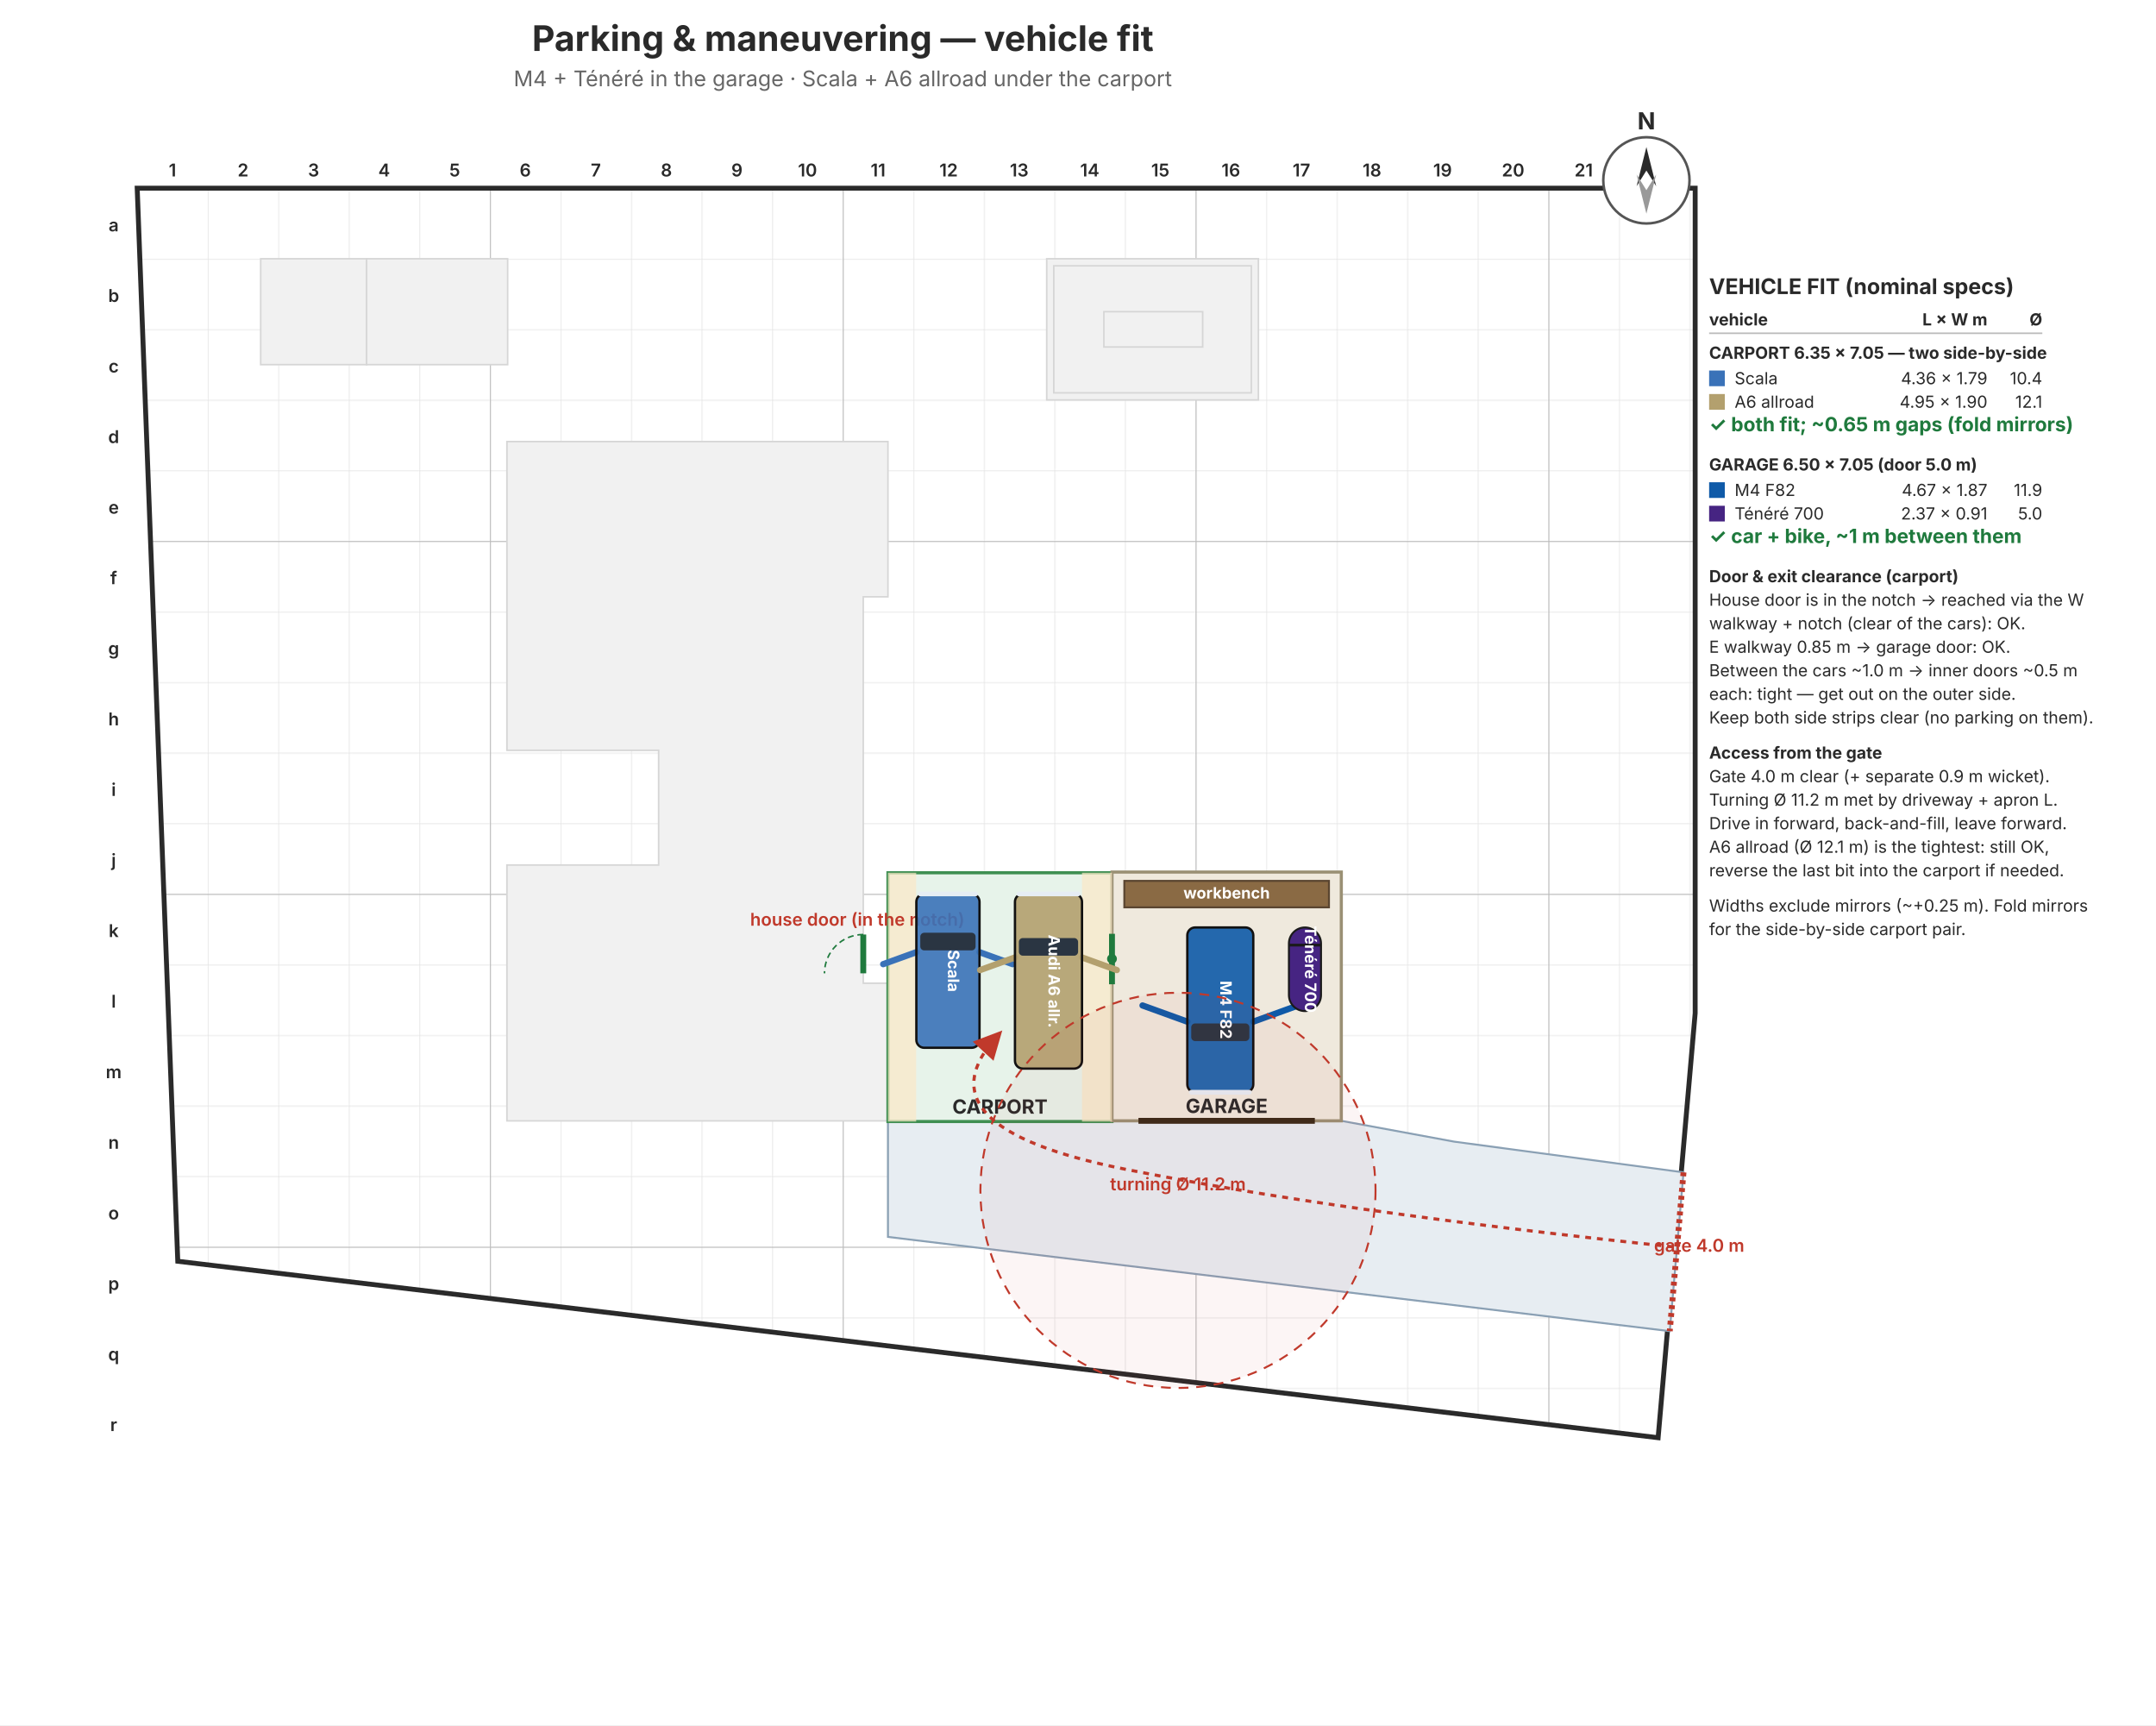
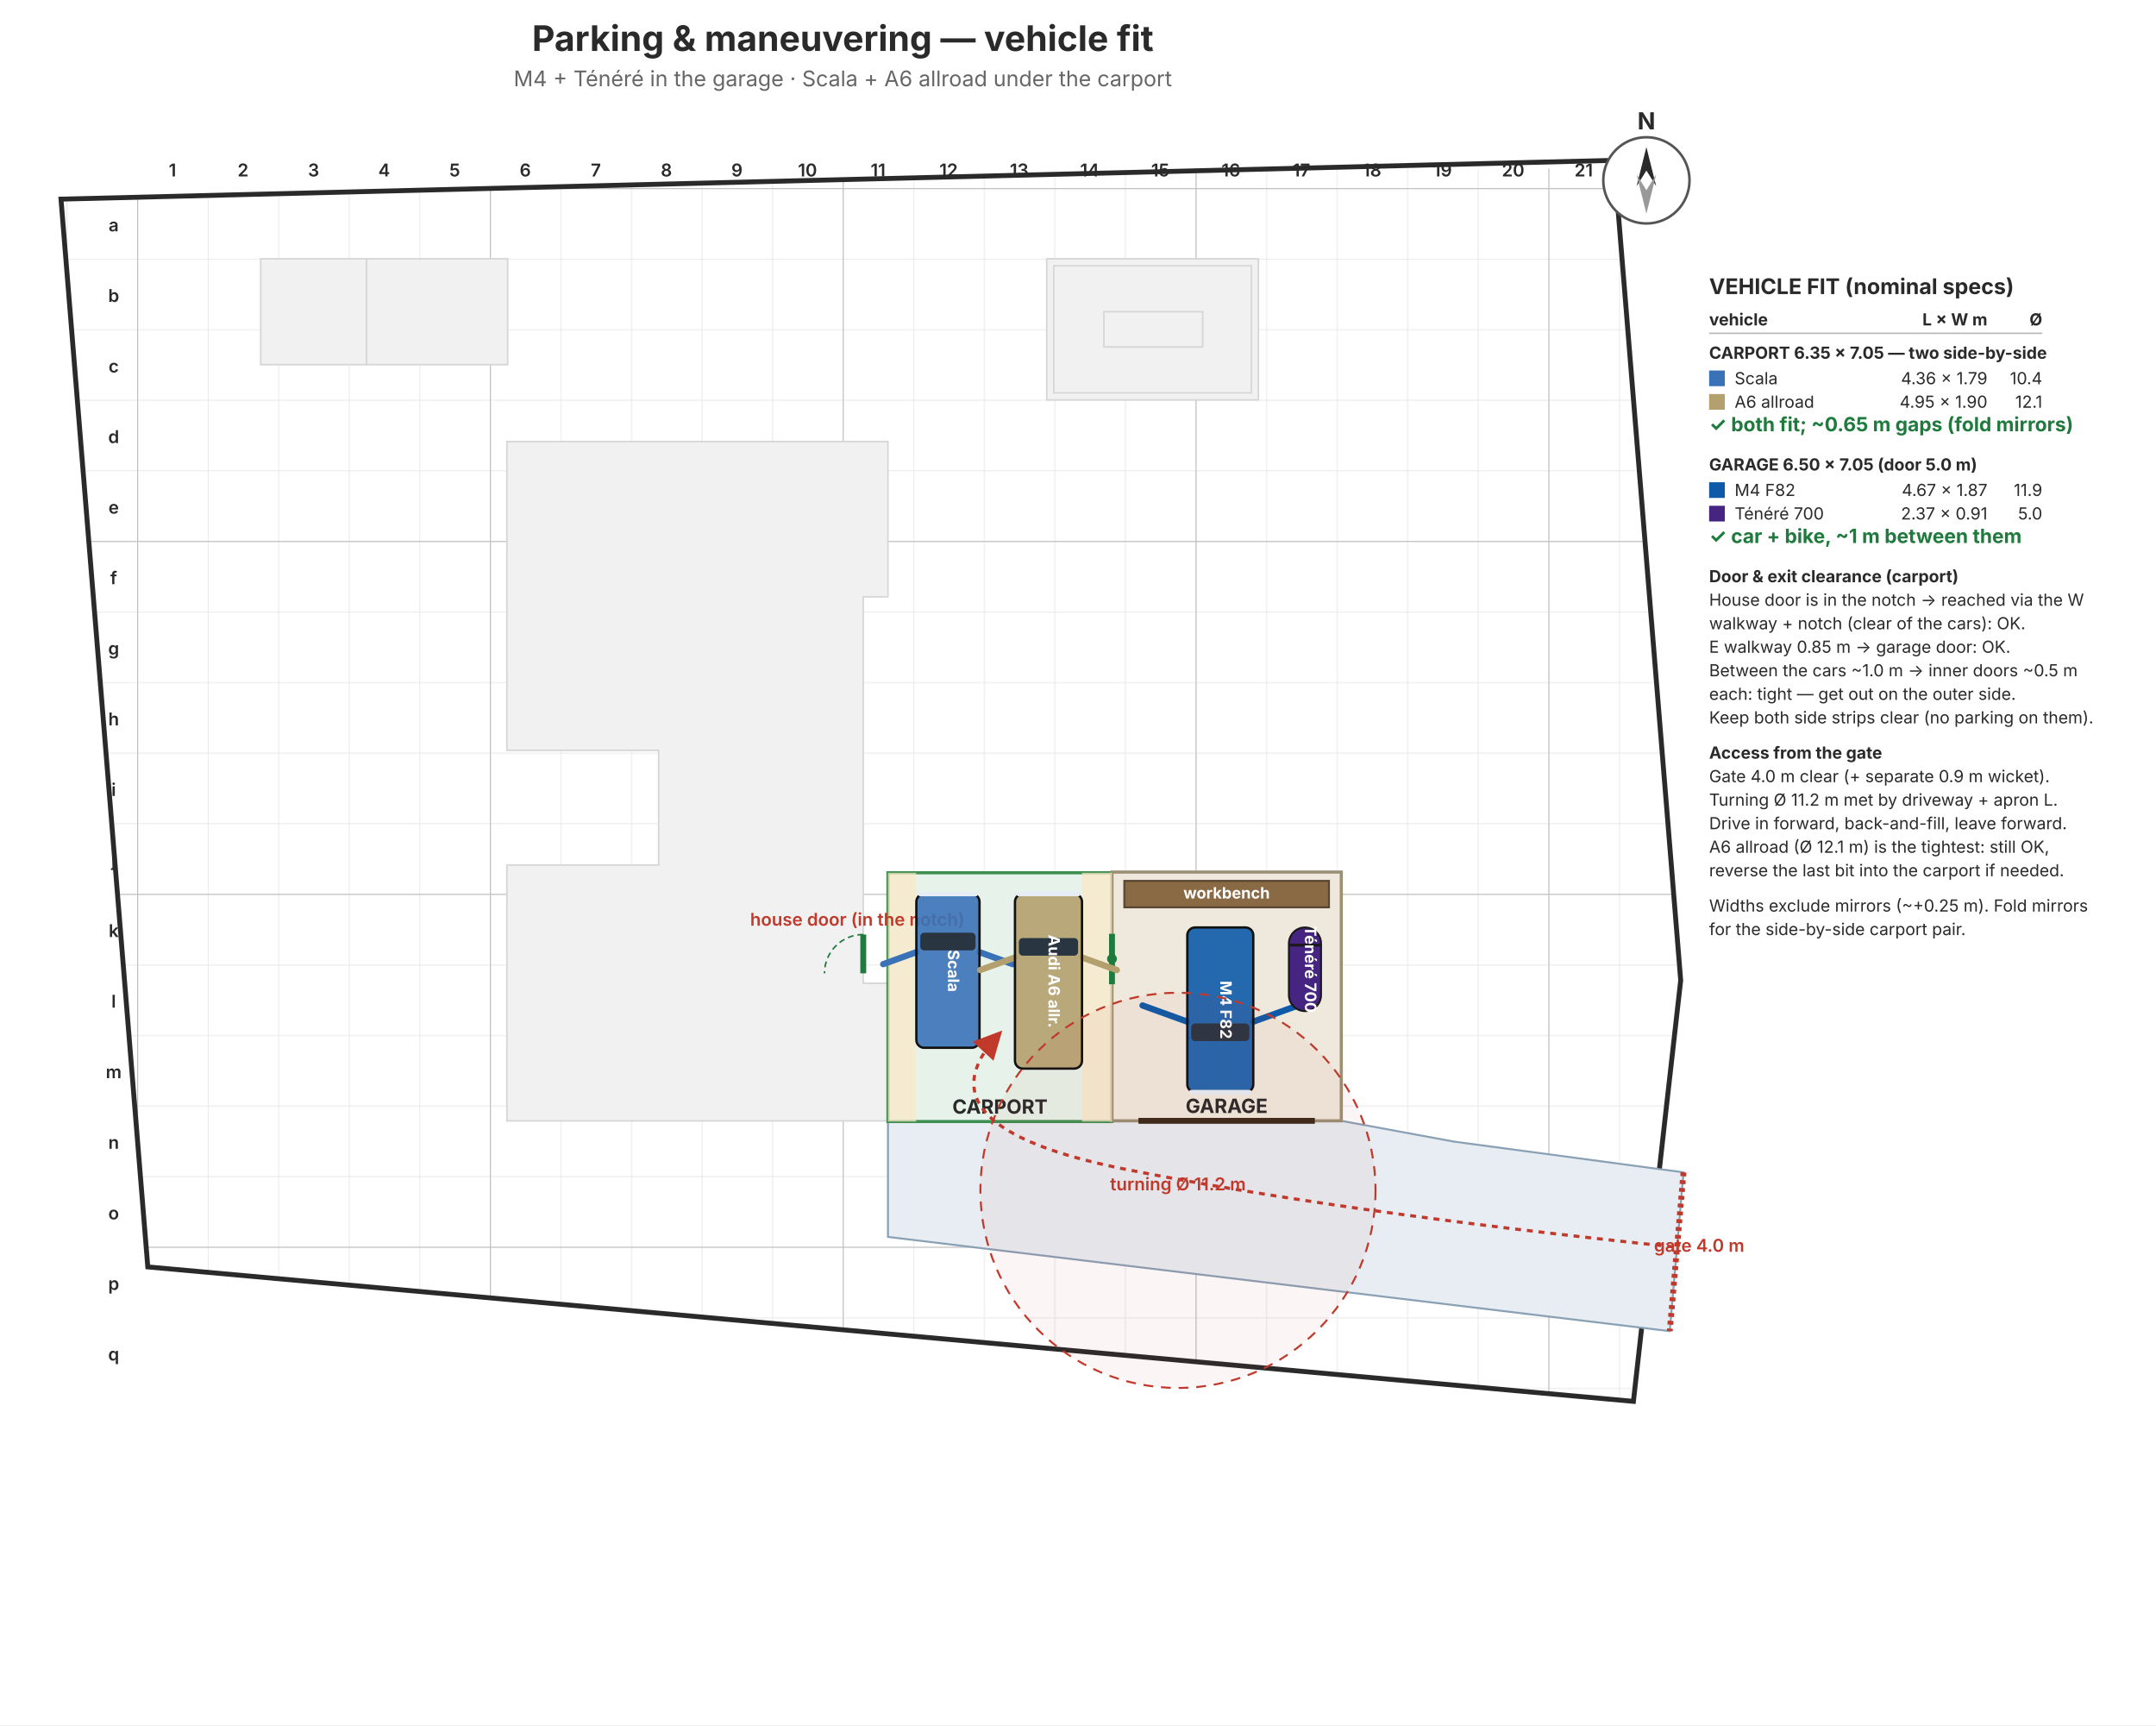
<svg xmlns="http://www.w3.org/2000/svg" viewBox="0 0 1100 880" font-family="-apple-system, BlinkMacSystemFont, sans-serif">
  <defs>
    <pattern id="cg" width="36" height="36" patternUnits="userSpaceOnUse">
      <path d="M 36 0 L 0 0 0 36" fill="none" stroke="#e2e2e2" stroke-width="0.6" />
    </pattern>
    <pattern id="mg" width="180" height="180" patternUnits="userSpaceOnUse">
      <rect width="180" height="180" fill="url(#cg)" />
      <path d="M 180 0 L 0 0 0 180" fill="none" stroke="#bcbcbc" stroke-width="1" />
    </pattern>
    <clipPath id="plot">
-       <polygon points="0,0 794.88,0 794.88,420.84 775.98,637.38 20.7,547.38" />
+       <polygon points="-38.88,5.58 753.48,-14.22 787.5,404.1 779.4,475.74 763.38,618.84 5.4,550.26" />
    </clipPath>
    <marker id="arrow" markerWidth="9" markerHeight="9" refX="7" refY="4.5" orient="auto">
      <path d="M0,0 L9,4.5 L0,9 z" fill="#c0392b" />
    </marker>
  </defs>
  <style>
    text{font-family:-apple-system,sans-serif;fill:#2a2a2a}
    .title{font-size:18px;font-weight:700;text-anchor:middle}
    .sub{font-size:11px;fill:#666;text-anchor:middle}
    .axis{font-size:9px;fill:#777;text-anchor:middle;font-weight:600}
    .bay{font-size:10px;font-weight:700}
    .vlbl{font-size:8px;font-weight:700;fill:#fff}
    .dim{font-size:9px;fill:#c0392b;text-anchor:middle;font-weight:600}
    .ph{font-size:11px;font-weight:700}
    .pt{font-size:8.5px}
    .ok{font-size:10px;font-weight:700;fill:#1f7a3d}
  </style>
  <rect width="1100" height="880" fill="white" />
  <text x="430" y="26" class="title">Parking &amp; maneuvering — vehicle fit</text>
  <text x="430" y="44" class="sub">M4 + Ténéré in the garage · Scala + A6 allroad under the carport</text>
  <g transform="translate(70, 96)">
    <g clip-path="url(#plot)">
      <rect x="-50" y="-10" width="900" height="720" fill="url(#mg)" />
    </g>
-     <polygon points="0,0 794.88,0 794.88,420.84 775.98,637.38 20.7,547.38" fill="none" stroke="#2a2a2a" stroke-width="2.5" />
+     <polygon points="-38.88,5.58 753.48,-14.22 787.5,404.1 779.4,475.74 763.38,618.84 5.4,550.26" fill="none" stroke="#2a2a2a" stroke-width="2.5" />
    <g class="axis">
      <text x="18" y="-6">1</text>
      <text x="54" y="-6">2</text>
      <text x="90" y="-6">3</text>
      <text x="126" y="-6">4</text>
      <text x="162" y="-6">5</text>
      <text x="198" y="-6">6</text>
      <text x="234" y="-6">7</text>
      <text x="270" y="-6">8</text>
      <text x="306" y="-6">9</text>
      <text x="342" y="-6">10</text>
      <text x="378" y="-6">11</text>
      <text x="414" y="-6">12</text>
      <text x="450" y="-6">13</text>
      <text x="486" y="-6">14</text>
      <text x="522" y="-6">15</text>
      <text x="558" y="-6">16</text>
      <text x="594" y="-6">17</text>
      <text x="630" y="-6">18</text>
      <text x="666" y="-6">19</text>
      <text x="702" y="-6">20</text>
      <text x="738" y="-6">21</text>
      <text x="774" y="-6">22</text>
    </g>
    <g class="axis">
      <text x="-12" y="22">a</text>
      <text x="-12" y="58">b</text>
      <text x="-12" y="94">c</text>
      <text x="-12" y="130">d</text>
      <text x="-12" y="166">e</text>
      <text x="-12" y="202">f</text>
      <text x="-12" y="238">g</text>
      <text x="-12" y="274">h</text>
      <text x="-12" y="310">i</text>
      <text x="-12" y="346">j</text>
      <text x="-12" y="382">k</text>
      <text x="-12" y="418">l</text>
      <text x="-12" y="454">m</text>
      <text x="-12" y="490">n</text>
      <text x="-12" y="526">o</text>
      <text x="-12" y="562">p</text>
      <text x="-12" y="598">q</text>
-       <text x="-12" y="634">r</text>
    </g>
    <g clip-path="url(#plot)" fill="#f1f1f1" stroke="#d6d6d6" stroke-width="0.8">
      <polygon points="188.64,129.24 383.04,129.24 383.04,208.44 370.44,208.44 370.44,405.54 383.04,405.54 383.04,475.74 188.64,475.74 188.64,345.24 266.04,345.24 266.04,286.74 188.64,286.74" />
      <rect x="117" y="36" width="72" height="54" />
      <rect x="63" y="36" width="54" height="54" />
      <rect x="464.04" y="36" width="108" height="72" />
      <rect x="467.64" y="39.6" width="100.8" height="64.8" />
      <rect x="493.2" y="63" width="50.4" height="18" />
    </g>
    <polygon points="383.04,349.2 497.34,349.2 497.34,475.74 614.34,475.74 671.94,486.36 788.94,502.02 781.92,583.02 383.04,534.96" fill="#e7edf2" stroke="#8aa0b4" stroke-width="1" />
    <rect x="383.04" y="349.2" width="114.3" height="126.9" fill="#e7f3ea" stroke="#3f8f52" stroke-width="1.6" />
    <rect x="497.34" y="348.84" width="117" height="126.9" fill="#efe9dd" stroke="#9a9074" stroke-width="1.6" />
    <line x1="510.84" y1="475.74" x2="600.84" y2="475.74" stroke="#3a2a18" stroke-width="3" />
    <text x="440.19" y="472.1" class="bay" fill="#2f6f43" text-anchor="middle">CARPORT</text>
    <text x="555.84" y="471.74" class="bay" fill="#7a6f52" text-anchor="middle">GARAGE</text>
    <rect x="503.64" y="353.34" width="104.4" height="13.5" fill="#8a6a44" stroke="#5a4530" stroke-width="1" />
    <text x="555.84" y="362.34" class="vlbl" text-anchor="middle" fill="#fff">workbench</text>
    <rect x="383.04" y="349.2" width="14.4" height="126.9" fill="#fbe9c7" fill-opacity="0.7" />
    <rect x="482.04" y="349.2" width="15.3" height="126.9" fill="#fbe9c7" fill-opacity="0.7" />
    <line x1="370.44" y1="380.7" x2="370.44" y2="400.5" stroke="#1f7a3d" stroke-width="3" />
    <path d="M 370.44,380.7 A 19.8 19.8 0 0 0 350.64,400.5" fill="none" stroke="#1f7a3d" stroke-width="0.8" stroke-dasharray="3,2" />
    <text x="367.44" y="376.2" class="dim" fill="#1f7a3d" text-anchor="end">house door (in the notch)</text>
    <line x1="497.34" y1="380.34" x2="497.34" y2="406.08" stroke="#1f7a3d" stroke-width="3" />
    <circle cx="497.34" cy="393.12" r="2.5" fill="#1f7a3d" />
    <g transform="translate(413.64,399.24)">
      <line x1="-16.11" y1="-9.54" x2="-33.03" y2="-3.42" stroke="#3a72b8" stroke-width="3.2" stroke-linecap="round" />
      <line x1="16.11" y1="-9.54" x2="33.03" y2="-3.42" stroke="#3a72b8" stroke-width="3.2" stroke-linecap="round" />
      <rect x="-16.11" y="-39.24" width="32.22" height="78.48" rx="4" fill="#3a72b8" fill-opacity="0.9" stroke="#111" stroke-width="1.2" />
      <rect x="-14.11" y="-19.44" width="28.22" height="9" rx="2" fill="#2a3542" />
      <line x1="-14.11" y1="-39.24" x2="14.11" y2="-39.24" stroke="#e6edf4" stroke-width="2.4" stroke-linecap="round" />
    </g>
    <text x="413.64" y="399.24" class="vlbl" text-anchor="middle" transform="rotate(90 413.64 399.24)">Scala</text>
    <g transform="translate(464.94,404.55)">
      <line x1="-17.1" y1="-12.15" x2="-34.866" y2="-5.724" stroke="#b3a06e" stroke-width="3.2" stroke-linecap="round" />
      <line x1="17.1" y1="-12.15" x2="34.866" y2="-5.724" stroke="#b3a06e" stroke-width="3.2" stroke-linecap="round" />
      <rect x="-17.1" y="-44.55" width="34.2" height="89.1" rx="4" fill="#b3a06e" fill-opacity="0.9" stroke="#111" stroke-width="1.2" />
      <rect x="-15.1" y="-22.05" width="30.2" height="9" rx="2" fill="#2a3542" />
      <line x1="-15.1" y1="-44.55" x2="15.1" y2="-44.55" stroke="#e6edf4" stroke-width="2.4" stroke-linecap="round" />
    </g>
    <text x="464.94" y="404.55" class="vlbl" text-anchor="middle" transform="rotate(90 464.94 404.55)">Audi A6 allr.</text>
    <g transform="translate(552.6,419.13)">
      <line x1="-16.83" y1="6.03" x2="-39.672" y2="-2.232" stroke="#0f5aa8" stroke-width="3.2" stroke-linecap="round" />
      <line x1="16.83" y1="6.03" x2="39.672" y2="-2.232" stroke="#0f5aa8" stroke-width="3.2" stroke-linecap="round" />
      <rect x="-16.83" y="-42.03" width="33.66" height="84.06" rx="4" fill="#0f5aa8" fill-opacity="0.9" stroke="#111" stroke-width="1.2" />
      <rect x="-14.83" y="6.93" width="29.66" height="9" rx="2" fill="#2a3542" />
      <line x1="-14.83" y1="42.03" x2="14.83" y2="42.03" stroke="#e6edf4" stroke-width="2.4" stroke-linecap="round" />
    </g>
    <text x="552.6" y="419.13" class="vlbl" text-anchor="middle" transform="rotate(90 552.6 419.13)">M4 F82</text>
    <g transform="translate(595.8,398.43)">
      <rect x="-8.19" y="-21.33" width="16.38" height="42.66" rx="8.19" fill="#462482" stroke="#1a1a1a" stroke-width="1" />
      <line x1="-8.1" y1="-12.33" x2="8.1" y2="-12.33" stroke="#1a1a1a" stroke-width="1.4" />
    </g>
    <text x="595.8" y="398.43" class="vlbl" text-anchor="middle" transform="rotate(90 595.8 398.43)">Ténéré 700</text>
    <line x1="788.94" y1="502.02" x2="781.92" y2="583.02" stroke="#c0392b" stroke-width="3" stroke-dasharray="2,2" />
    <text x="796.94" y="542.52" class="dim" text-anchor="start">gate 4.0 m</text>
    <circle cx="531" cy="511.2" r="100.8" fill="#c0392b" fill-opacity="0.05" stroke="#c0392b" stroke-width="1" stroke-dasharray="5,4" />
    <text x="531" y="511.2" class="dim">turning Ø 11.2 m</text>
    <path d="M 783.54,540 Q 612,522 504,500.4 T 439.2,432" fill="none" stroke="#c0392b" stroke-width="1.6" stroke-dasharray="3,3" marker-end="url(#arrow)" />
  </g>
  <g transform="translate(840, 92)">
    <circle r="22" fill="white" stroke="#555" stroke-width="1.3" />
    <path d="M 0 -17 L 5 3 L 0 -5 L -5 3 Z" fill="#2a2a2a" />
    <path d="M 0 5 L 5 -3 L 0 17 L -5 -3 Z" fill="#999" />
    <text y="-26" font-size="12" font-weight="700" text-anchor="middle">N</text>
  </g>
  <g transform="translate(872, 150)">
    <text x="0" y="0" class="ph">VEHICLE FIT (nominal specs)</text>
    <text x="0" y="16" class="pt" font-weight="700" fill="#555">vehicle</text>
    <text x="142" y="16" class="pt" font-weight="700" fill="#555" text-anchor="end">L × W m</text>
    <text x="170" y="16" class="pt" font-weight="700" fill="#555" text-anchor="end">Ø</text>
    <line x1="0" y1="20" x2="170" y2="20" stroke="#bbb" stroke-width="0.8" />
    <text x="0" y="33" class="pt" font-weight="700" fill="#333">CARPORT 6.35 × 7.05 — two side-by-side</text>
    <rect x="0" y="39" width="8" height="8" fill="#3a72b8" />
    <text x="13" y="46" class="pt">Scala</text>
    <text x="142" y="46" class="pt" text-anchor="end">4.36 × 1.79</text>
    <text x="170" y="46" class="pt" text-anchor="end">10.4</text>
    <rect x="0" y="51" width="8" height="8" fill="#b3a06e" />
    <text x="13" y="58" class="pt">A6 allroad</text>
    <text x="142" y="58" class="pt" text-anchor="end">4.95 × 1.90</text>
    <text x="170" y="58" class="pt" text-anchor="end">12.1</text>
    <text x="0" y="70" class="ok" font-size="8.5">✓ both fit; ~0.65 m gaps (fold mirrors)</text>
    <text x="0" y="90" class="pt" font-weight="700" fill="#333">GARAGE 6.50 × 7.05 (door 5.0 m)</text>
    <rect x="0" y="96" width="8" height="8" fill="#0f5aa8" />
    <text x="13" y="103" class="pt">M4 F82</text>
    <text x="142" y="103" class="pt" text-anchor="end">4.67 × 1.87</text>
    <text x="170" y="103" class="pt" text-anchor="end">11.9</text>
    <rect x="0" y="108" width="8" height="8" fill="#462482" />
    <text x="13" y="115" class="pt">Ténéré 700</text>
    <text x="142" y="115" class="pt" text-anchor="end">2.37 × 0.91</text>
    <text x="170" y="115" class="pt" text-anchor="end">5.0</text>
    <text x="0" y="127" class="ok" font-size="8.5">✓ car + bike, ~1 m between them</text>
    <text x="0" y="147" class="pt" fill="#444" font-weight="700">Door &amp; exit clearance (carport)</text>
    <text x="0" y="159" class="pt" fill="#555">House door is in the notch → reached via the W</text>
    <text x="0" y="171" class="pt" fill="#555">walkway + notch (clear of the cars): OK.</text>
    <text x="0" y="183" class="pt" fill="#555">E walkway 0.85 m → garage door: OK.</text>
    <text x="0" y="195" class="pt" fill="#555">Between the cars ~1.0 m → inner doors ~0.5 m</text>
    <text x="0" y="207" class="pt" fill="#555">each: tight — get out on the outer side.</text>
    <text x="0" y="219" class="pt" fill="#555">Keep both side strips clear (no parking on them).</text>
    <text x="0" y="237" class="pt" fill="#444" font-weight="700">Access from the gate</text>
    <text x="0" y="249" class="pt" fill="#555">Gate 4.0 m clear (+ separate 0.9 m wicket).</text>
    <text x="0" y="261" class="pt" fill="#555">Turning Ø 11.2 m met by driveway + apron L.</text>
    <text x="0" y="273" class="pt" fill="#555">Drive in forward, back-and-fill, leave forward.</text>
    <text x="0" y="285" class="pt" fill="#555">A6 allroad (Ø 12.1 m) is the tightest: still OK,</text>
    <text x="0" y="297" class="pt" fill="#555">reverse the last bit into the carport if needed.</text>
    <text x="0" y="315" class="pt" fill="#888">Widths exclude mirrors (~+0.25 m). Fold mirrors</text>
    <text x="0" y="327" class="pt" fill="#888">for the side-by-side carport pair.</text>
  </g>
</svg>
